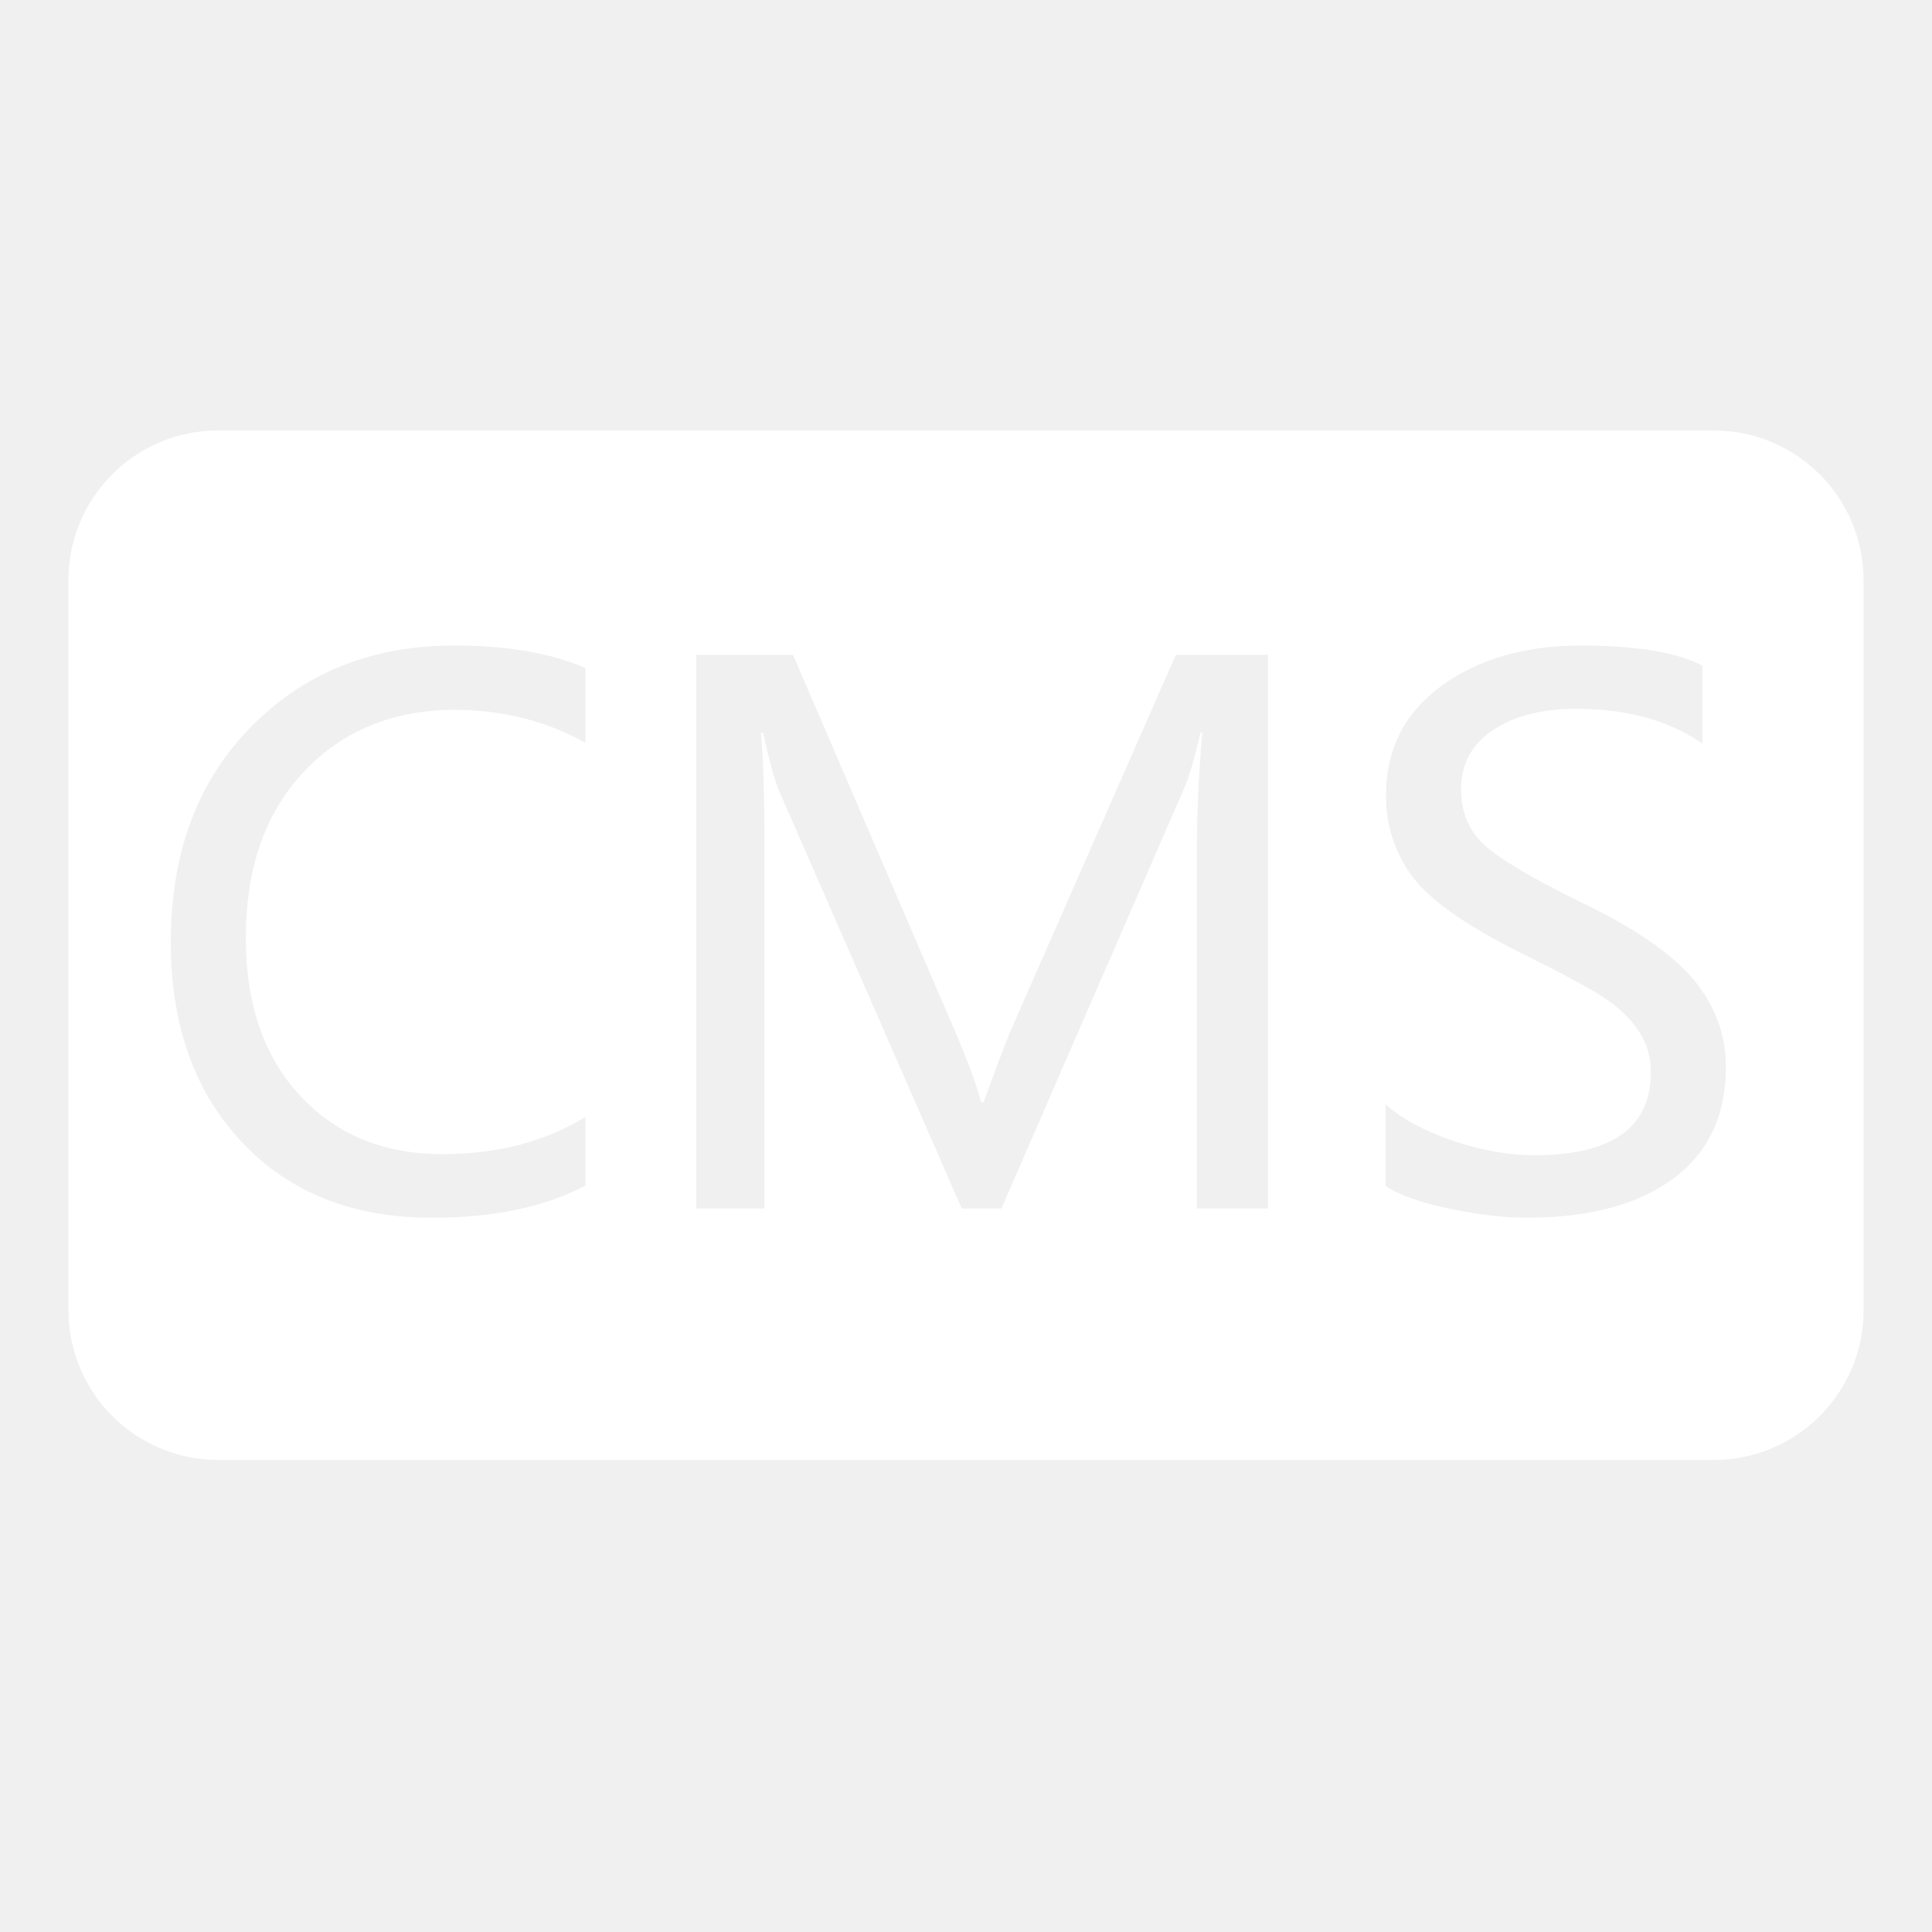
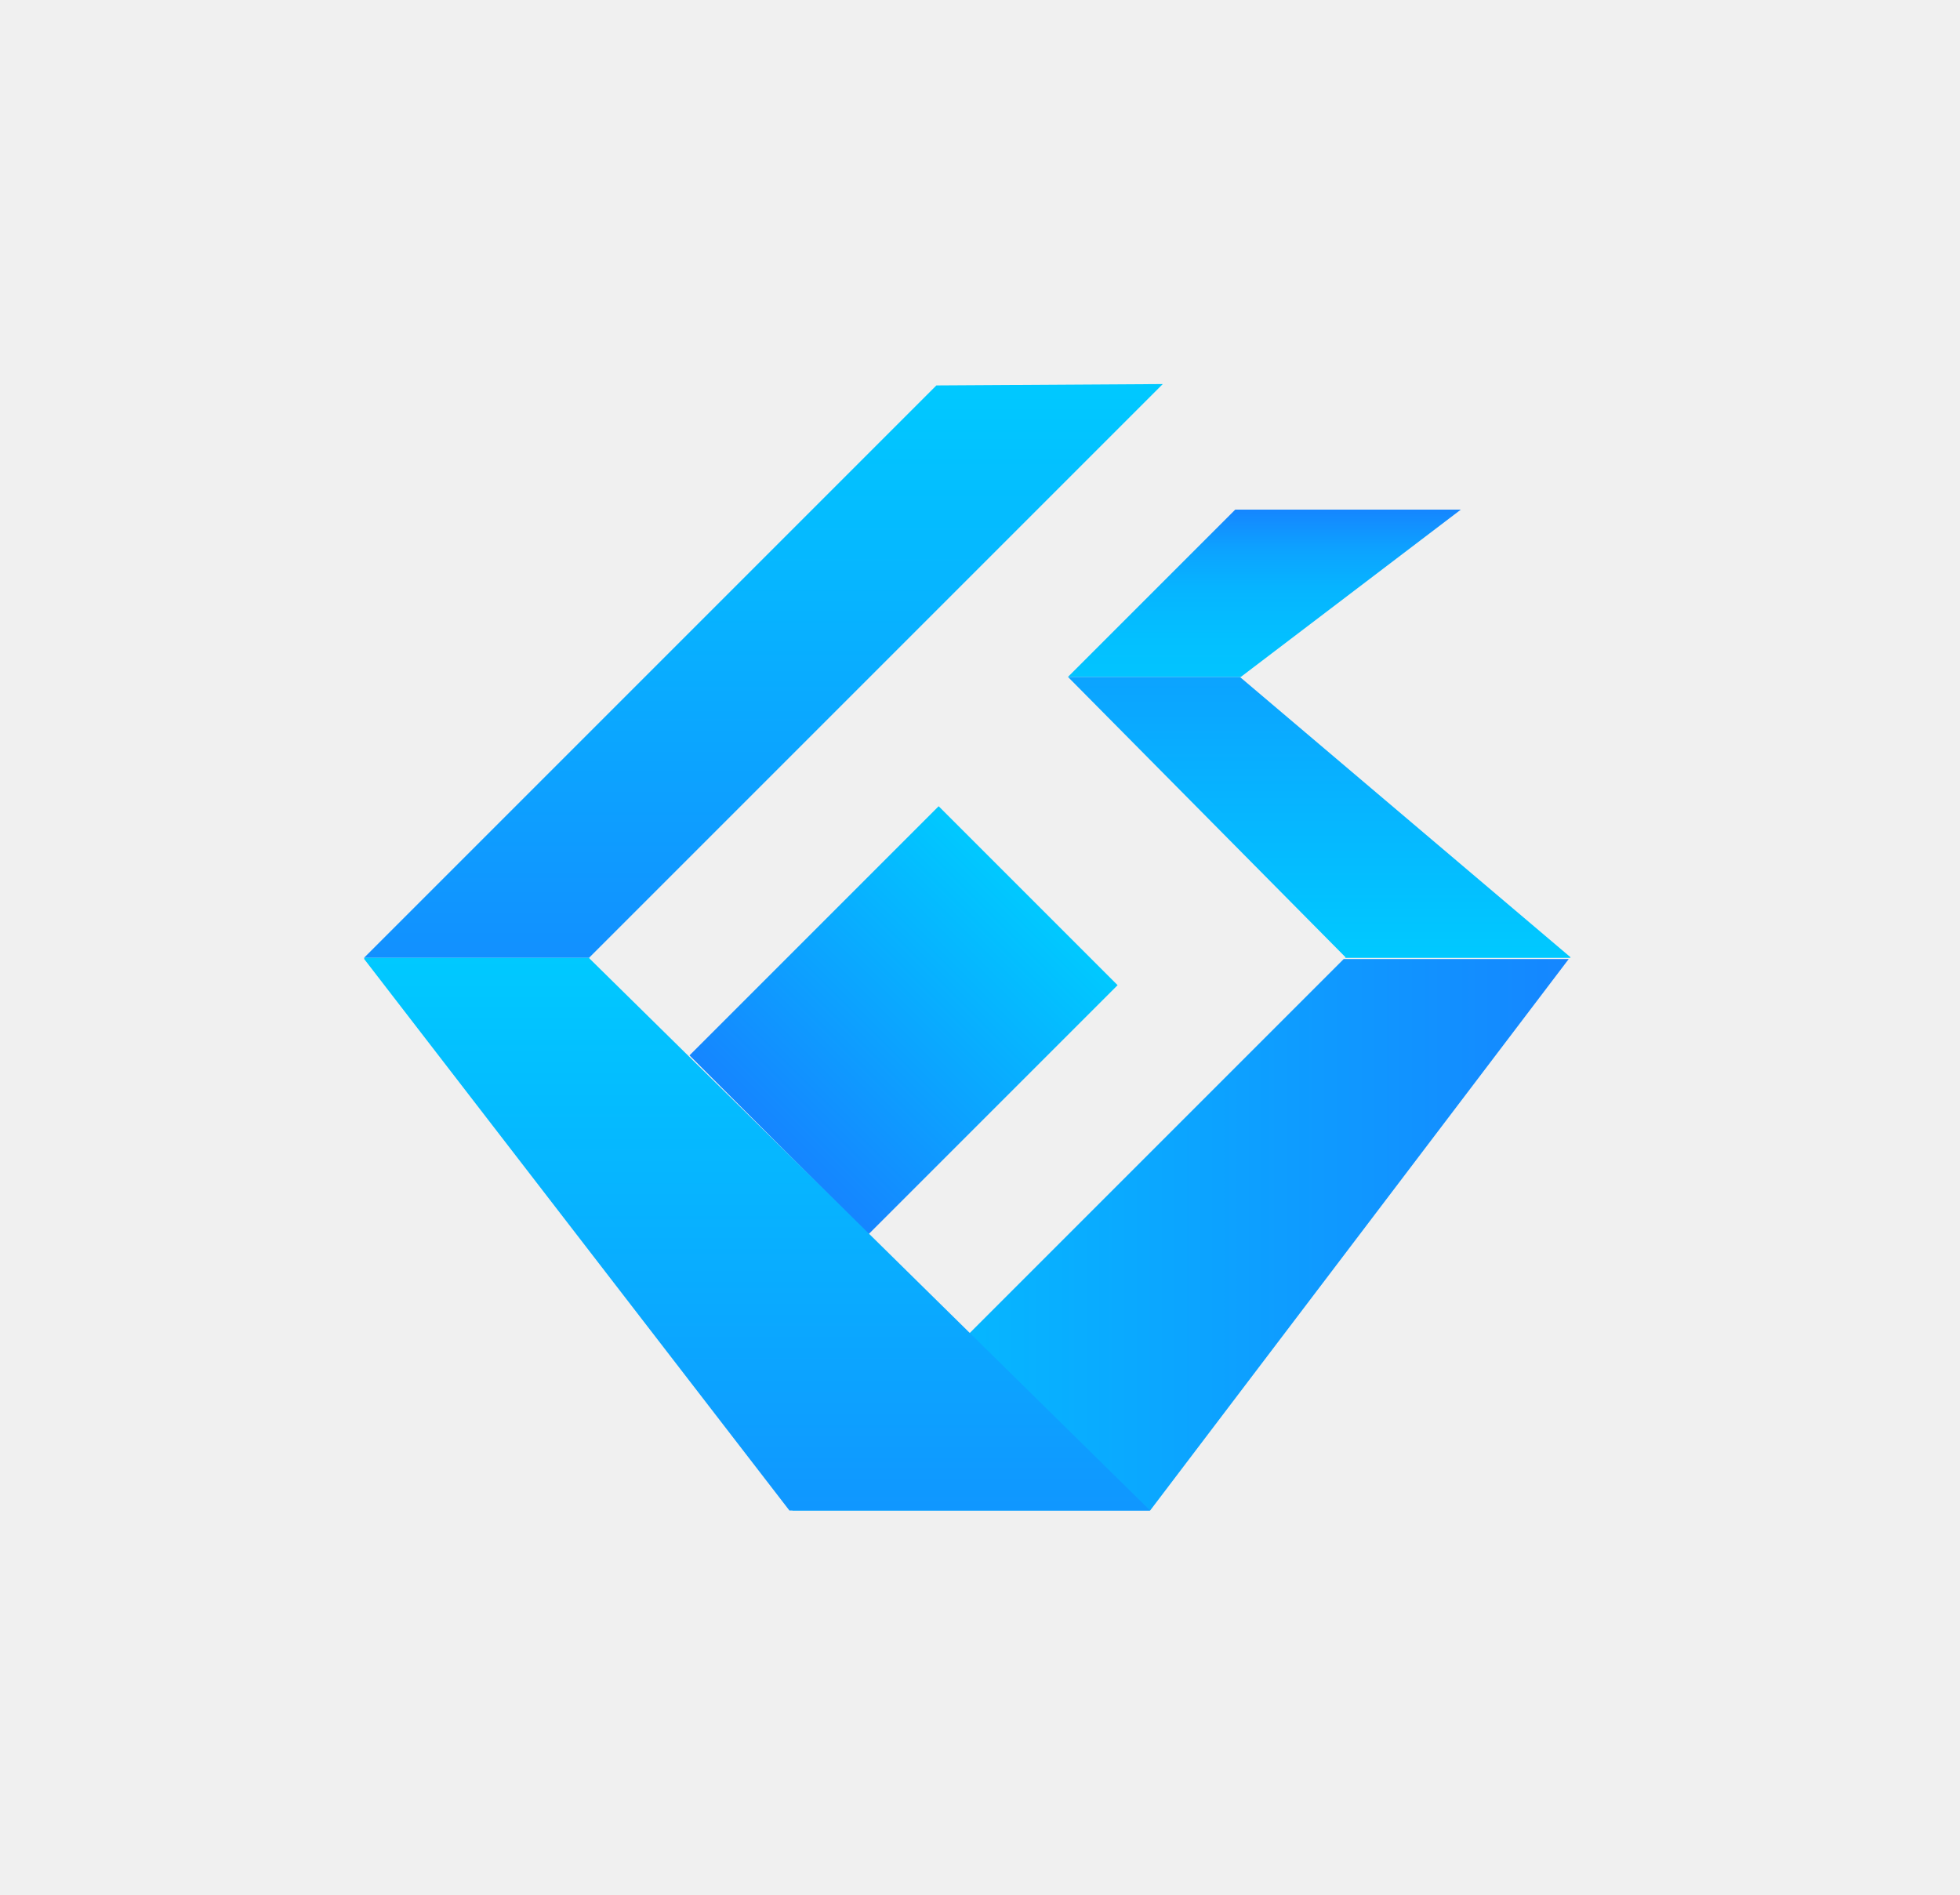
- <svg xmlns="http://www.w3.org/2000/svg" t="1584518139045" class="icon" viewBox="0 0 1024 1024" version="1.1" p-id="2663" width="64" height="64">
-   <path d="M987.73 686.024 987.73 307.612l0-0.08c0-43.56-35.09-78.906-78.55-79.351l-0.038-0.042L115.94 228.139c-0.095 0-0.202-0.005-0.296-0.005-0.086 0-0.171 0.005-0.256 0.005l-0.69 0-0.016 0.02c-43.39 0.515-78.406 35.824-78.417 79.337l-0.016 0.016 0 386.882 0.042 0.038c0.011 43.608 35.181 78.99 78.716 79.346l0.005 0.011 0.355 0c0.102 0 0.203 0.011 0.298 0.011 0.123 0 0.239-0.011 0.356-0.011l791.743-0.005c0.201 0 0.409 0.011 0.615 0.011 43.837 0 79.374-35.541 79.374-79.379C987.751 691.592 987.751 688.789 987.73 686.024zM310.264 393.682c-20.965-11.618-44.014-17.429-69.145-17.429-32.71 0-59.359 10.893-79.943 32.678-20.586 21.786-30.878 51.182-30.878 88.183 0 35.112 9.596 62.989 28.795 83.638 19.196 20.648 44.329 30.972 75.397 30.972 29.046 0 54.304-6.565 75.775-19.702l0 36.372c-21.596 11.367-48.686 17.049-81.269 17.049-42.055 0-75.651-13.355-100.781-40.067-25.133-26.71-37.699-62.04-37.699-105.991 0-47.233 14.143-85.248 42.434-114.042 28.288-28.795 64.22-43.192 107.79-43.192 28.037 0 51.211 3.979 69.524 11.935L310.265 393.682zM672.09 640.521l-37.697 0L634.394 446.156c0-16.037 0.948-35.298 2.842-57.779l-0.948 0c-3.288 14.145-6.191 23.997-8.714 29.552l-96.805 222.591L509.744 640.52l-96.614-220.885c-2.274-5.05-5.18-15.469-8.714-31.258l-1.137 0c1.261 13.64 1.894 33.468 1.894 59.484L405.172 640.521l-36.183 0L368.989 347.081l51.338 0 86.574 201.184c6.565 15.409 10.922 27.406 13.071 35.993l1.327 0c6.565-18.059 11.177-30.31 13.828-36.75l88.09-200.426 48.873 0L672.09 640.521zM886.727 624.797c-18.693 13.767-44.646 20.648-77.859 20.648-11.622 0-25.166-1.61-40.635-4.831-15.471-3.22-26.742-7.229-33.814-12.029l0-43.192c8.965 7.832 20.961 14.272 35.993 19.322 15.028 5.054 29.298 7.579 42.814 7.579 41.17 0 61.757-14.649 61.757-43.95 0-8.209-2.21-15.596-6.63-22.165-4.422-6.565-10.484-12.375-18.186-17.429-7.704-5.05-22.164-12.817-43.382-23.301-29.428-14.649-48.813-28.256-58.158-40.824-9.347-12.564-14.017-26.929-14.017-43.098 0-24.372 9.785-43.695 29.363-57.968 19.574-14.27 44.263-21.407 74.07-21.407 29.173 0 50.58 3.538 64.221 10.609l0 41.298c-17.684-12.249-40.037-18.376-67.062-18.376-17.934 0-32.553 3.76-43.854 11.272-11.304 7.515-16.955 17.967-16.955 31.352 0 11.872 3.913 21.533 11.744 28.983 7.829 7.454 24.816 17.618 50.959 30.5 28.795 13.767 48.937 27.533 60.431 41.297 11.492 13.768 17.239 29.24 17.239 46.413C914.762 591.266 905.415 611.034 886.727 624.797z" p-id="2664" fill="#ffffff" />
+ <svg xmlns="http://www.w3.org/2000/svg" xmlns:xlink="http://www.w3.org/1999/xlink" id="图层_1" data-name="图层 1" viewBox="0 0 1117.33 1080">
+   <defs>
+     <style>
+       .cls-1{fill:url(#未命名的渐变_29);}.cls-2{fill:url(#未命名的渐变_22);}.cls-3{fill:url(#未命名的渐变_38);}.cls-4{fill:url(#未命名的渐变_18);}.cls-5{fill:url(#未命名的渐变_18-2);}.cls-6{fill:url(#未命名的渐变_22-2);}
+     </style>
+     <linearGradient id="未命名的渐变_29" x1="1423.1" y1="-326.4" x2="1694.74" y2="-598.04" gradientTransform="matrix(0.71, -0.37, 0.71, 0.37, -260.4, 1328.88)" gradientUnits="userSpaceOnUse">
+       <stop offset="0.01" stop-color="#1586ff" />
+       <stop offset="1" stop-color="#00c9ff" />
+     </linearGradient>
+     <linearGradient id="未命名的渐变_22" x1="435.17" y1="546.04" x2="435.17" y2="218.93" gradientUnits="userSpaceOnUse">
+       <stop offset="0" stop-color="#1290ff" />
+       <stop offset="1" stop-color="#00c9ff" />
+     </linearGradient>
+     <linearGradient id="未命名的渐变_38" x1="720.79" y1="510.07" x2="720.79" y2="290.52" gradientUnits="userSpaceOnUse">
+       <stop offset="0" stop-color="#00c9ff" />
+       <stop offset="0.49" stop-color="#01c7ff" />
+       <stop offset="0.66" stop-color="#03c0ff" />
+       <stop offset="0.79" stop-color="#06b5ff" />
+       <stop offset="0.89" stop-color="#0ca4ff" />
+       <stop offset="0.97" stop-color="#138eff" />
+       <stop offset="1" stop-color="#1586ff" />
+     </linearGradient>
+     <linearGradient id="未命名的渐变_18" x1="752.08" y1="546.04" x2="752.08" y2="262.91" gradientUnits="userSpaceOnUse">
+       <stop offset="0" stop-color="#00c9ff" />
+       <stop offset="1" stop-color="#1586ff" />
+     </linearGradient>
+     <linearGradient id="未命名的渐变_18-2" x1="415.78" y1="703.88" x2="894.28" y2="703.88" xlink:href="#未命名的渐变_18" />
+     <linearGradient id="未命名的渐变_22-2" x1="431.55" y1="903.05" x2="431.55" y2="546.04" xlink:href="#未命名的渐变_22" />
+   </defs>
+   <rect class="cls-1" x="442.95" y="481.18" width="144.26" height="200.86" transform="translate(562.13 -193.87) rotate(45)" />
+   <polygon class="cls-2" points="533.8 219.71 207.47 546.04 335.75 546.04 662.86 218.93 533.8 219.71" />
+   <polygon class="cls-3" points="832.76 290.52 704.16 290.52 608.81 385.87 707.37 385.87 832.76 290.52" />
+   <polygon class="cls-4" points="706.8 385.87 608.81 385.87 767.07 545.71 766.73 546.04 895.01 546.04 895.34 545.71 706.8 385.87" />
+   <polygon class="cls-5" points="894.28 546.69 766 546.69 451.62 861.07 655.64 861.07 894.28 546.69" />
+   <polygon class="cls-6" points="335.96 546.3 336.21 546.04 207.93 546.04 207.47 546.51 450.03 861.07 655.64 861.07 335.96 546.3" />
</svg>
